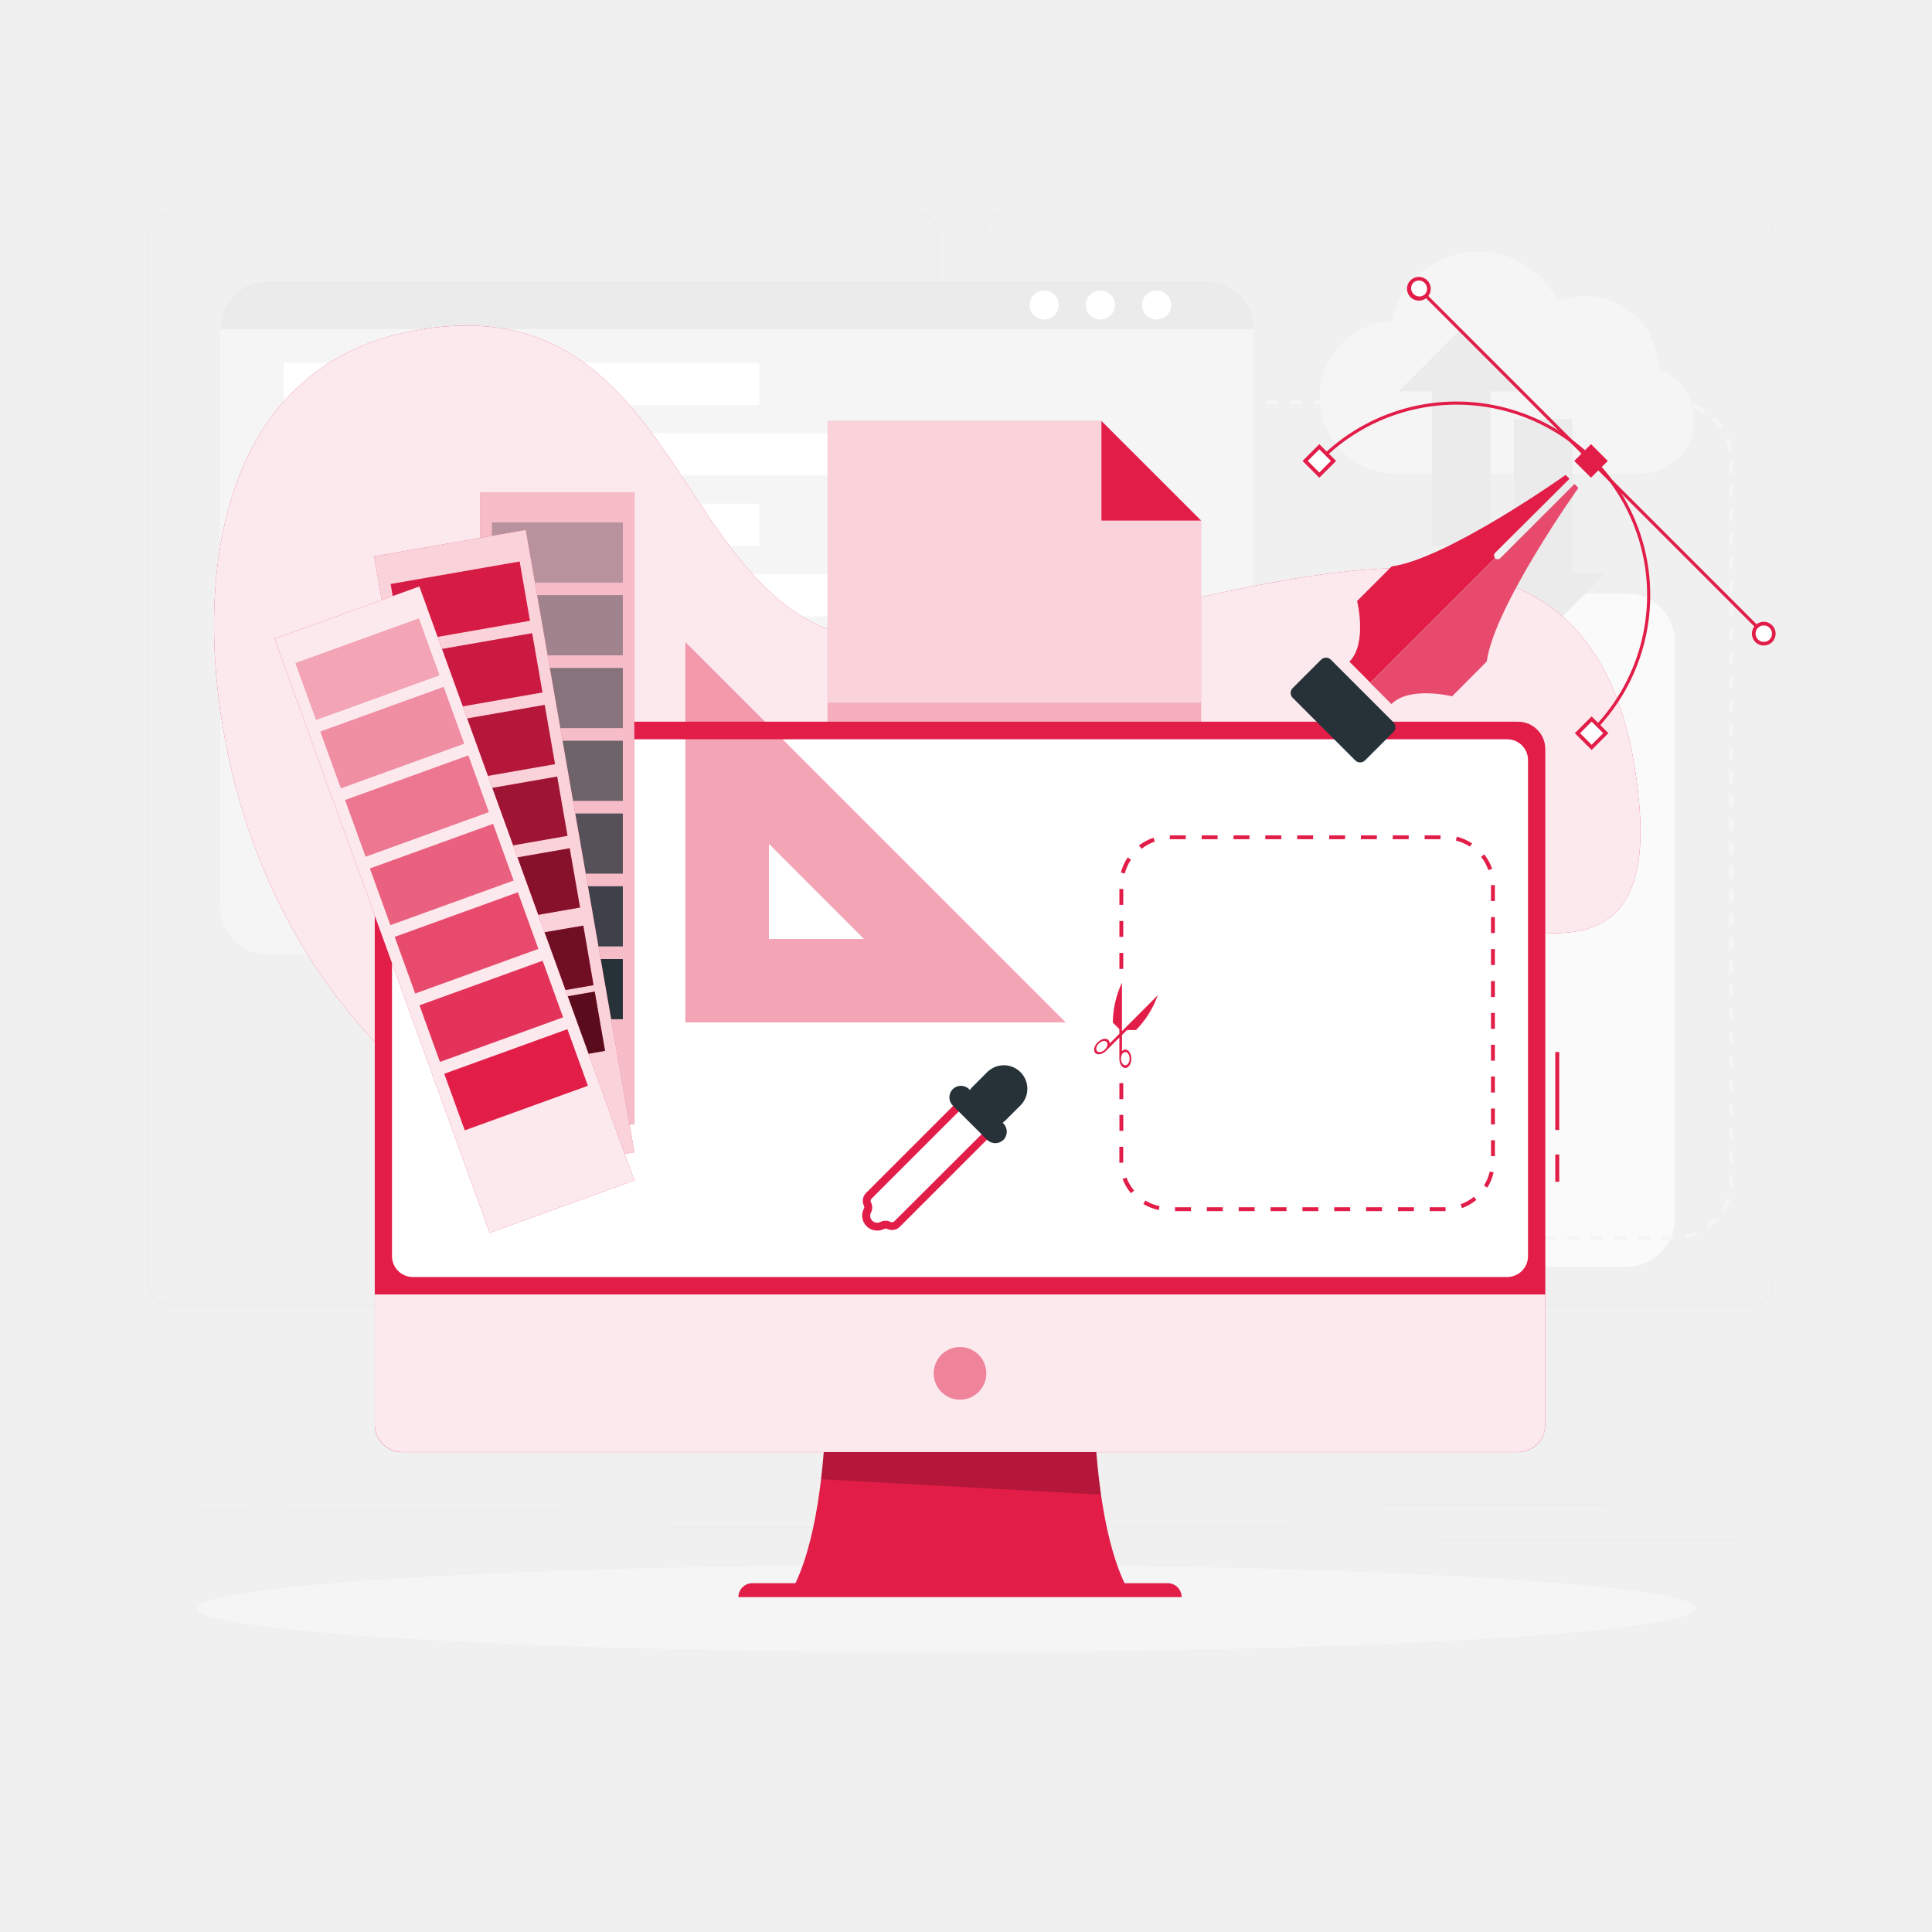
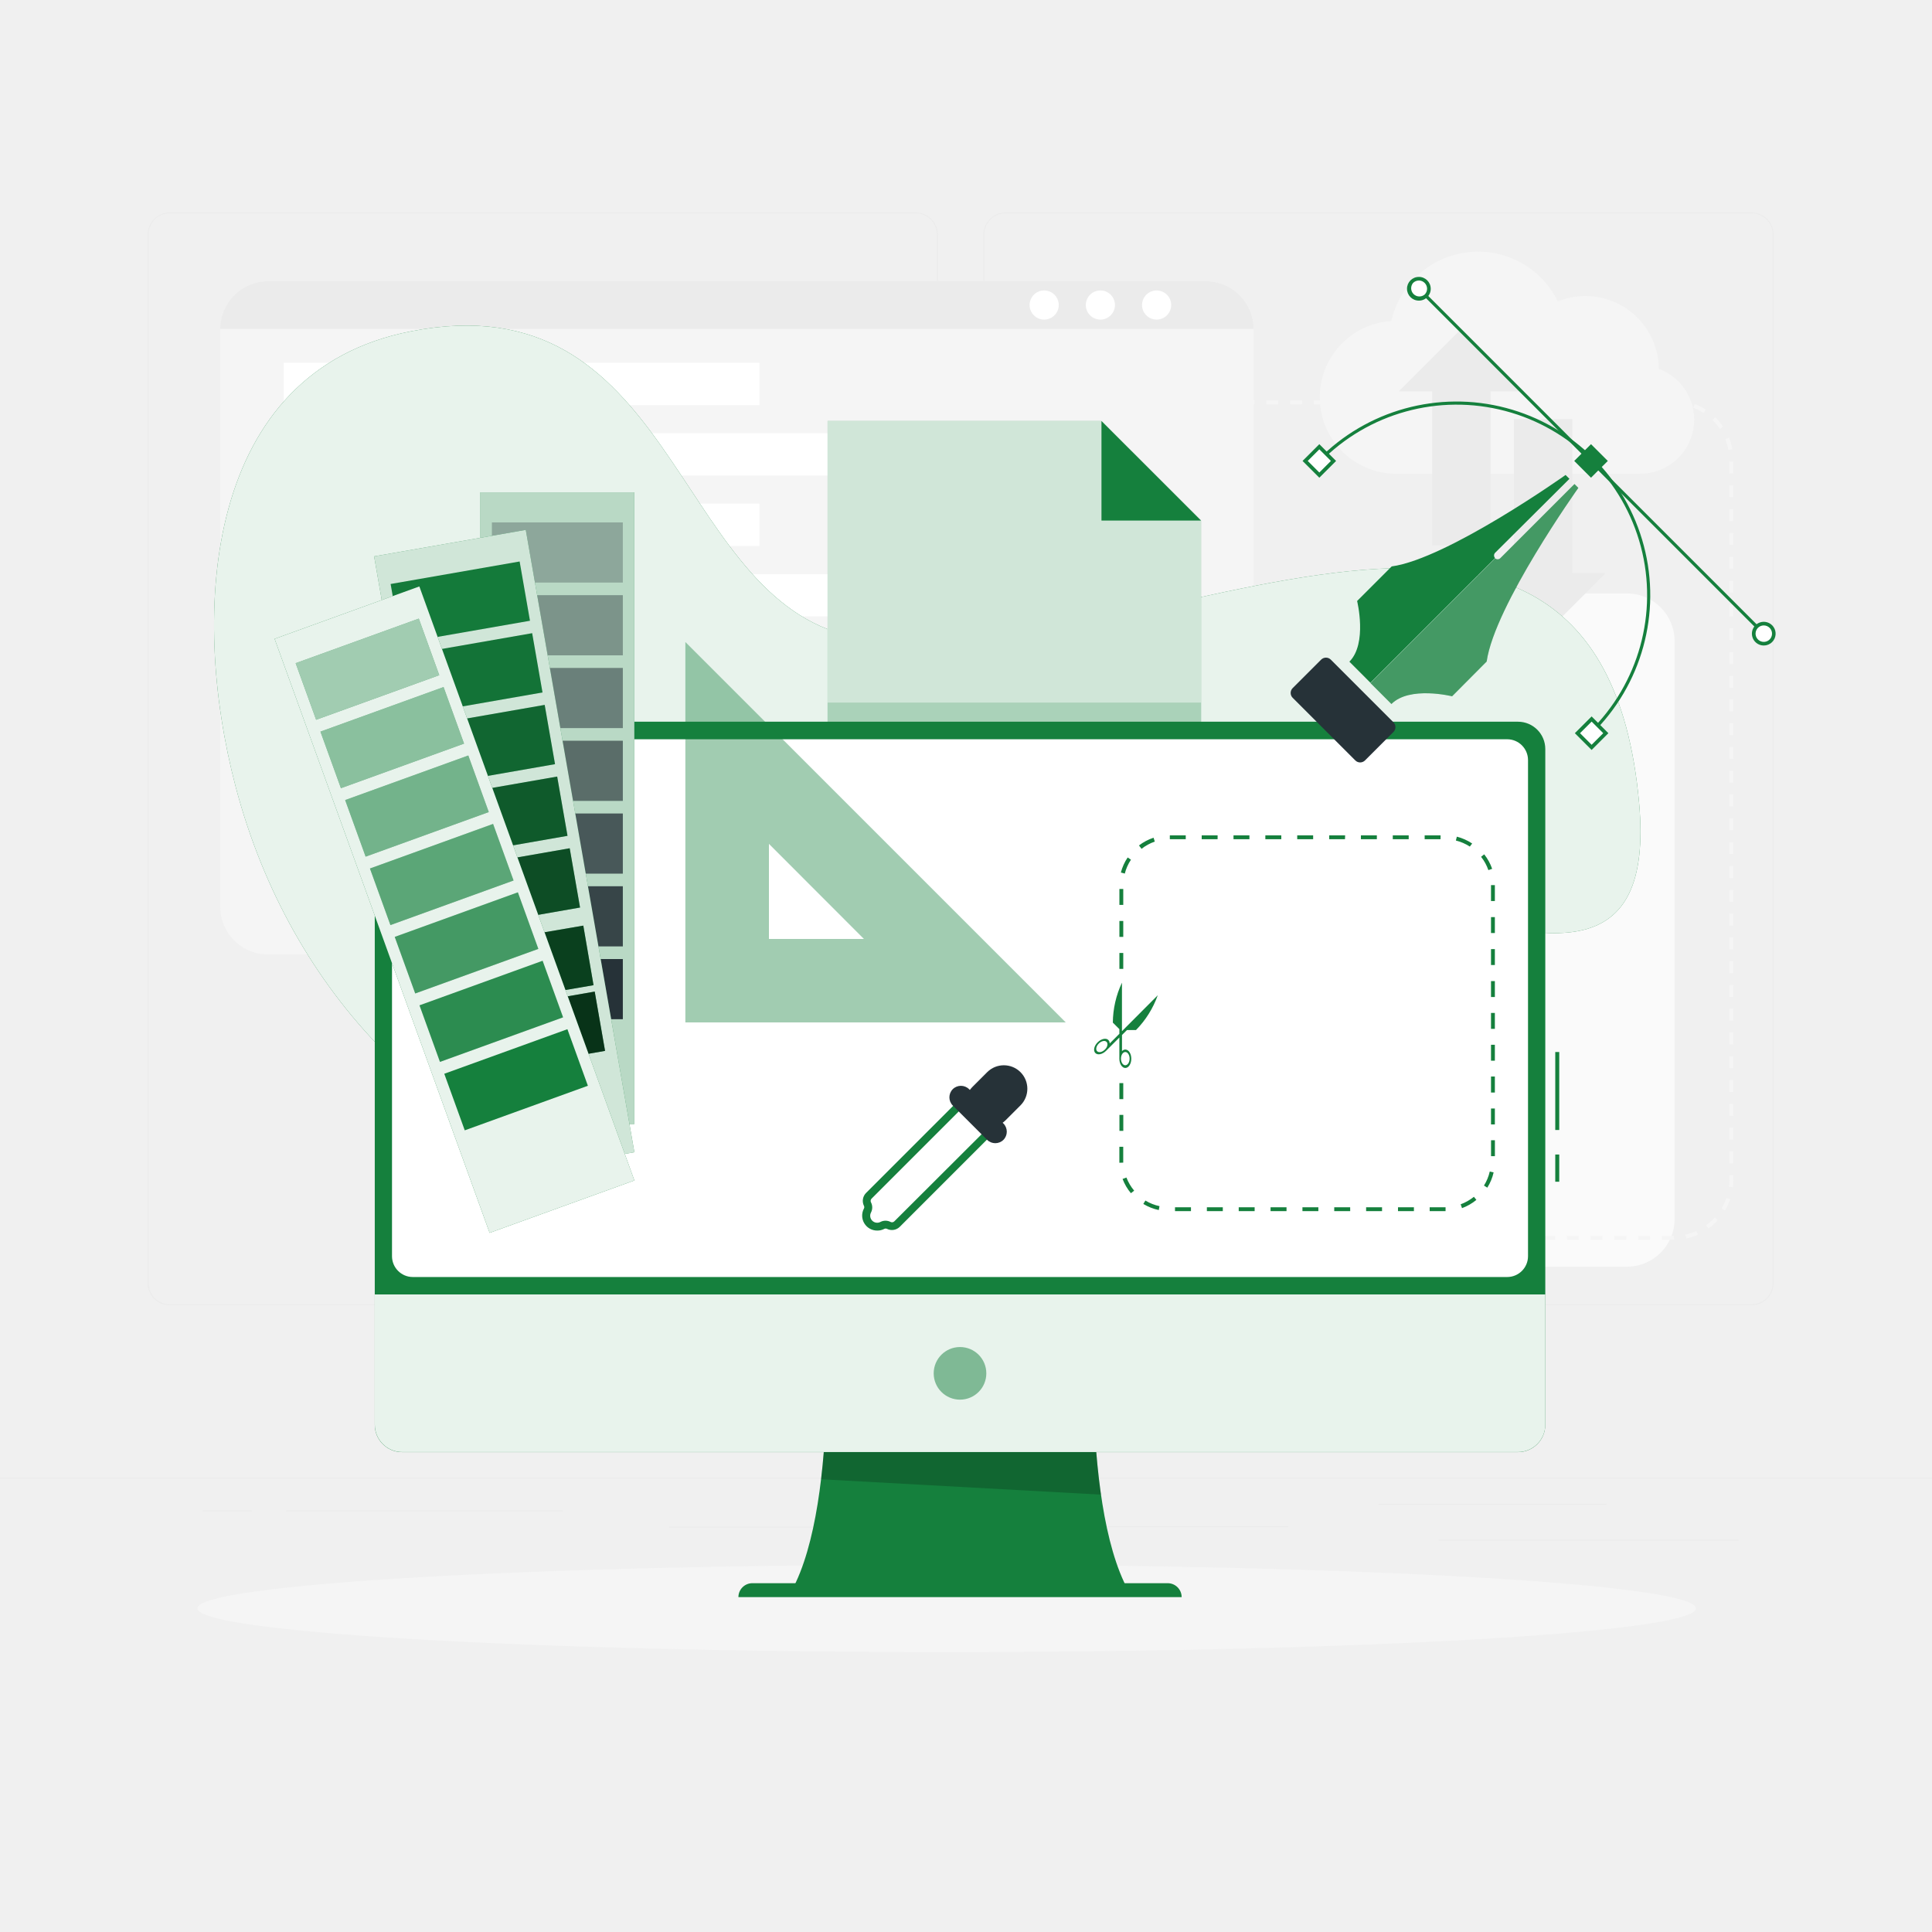
<svg xmlns="http://www.w3.org/2000/svg" viewBox="0 0 500 500">
  <g id="background-complete">
    <rect y="382.4" width="500" height="0.25" style="fill:#ebebeb" />
    <rect x="372.33" y="398.49" width="77.57" height="0.25" style="fill:#ebebeb" />
    <rect x="278" y="394.99" width="55.33" height="0.25" style="fill:#ebebeb" />
    <rect x="356.76" y="389.21" width="59.02" height="0.25" style="fill:#ebebeb" />
    <rect x="52.46" y="390.89" width="12.69" height="0.25" style="fill:#ebebeb" />
    <rect x="74.06" y="390.89" width="71.61" height="0.25" style="fill:#ebebeb" />
    <rect x="173.16" y="395.11" width="46.84" height="0.25" style="fill:#ebebeb" />
    <path d="M237,337.8H43.91a5.71,5.71,0,0,1-5.7-5.71V60.66A5.71,5.71,0,0,1,43.91,55H237a5.71,5.71,0,0,1,5.71,5.71V332.09A5.71,5.71,0,0,1,237,337.8ZM43.91,55.2a5.46,5.46,0,0,0-5.45,5.46V332.09a5.46,5.46,0,0,0,5.45,5.46H237a5.47,5.47,0,0,0,5.46-5.46V60.66A5.47,5.47,0,0,0,237,55.2Z" style="fill:#ebebeb" />
    <path d="M453.31,337.8H260.21a5.72,5.72,0,0,1-5.71-5.71V60.66A5.72,5.72,0,0,1,260.21,55h193.1A5.71,5.71,0,0,1,459,60.66V332.09A5.71,5.71,0,0,1,453.31,337.8ZM260.21,55.2a5.47,5.47,0,0,0-5.46,5.46V332.09a5.47,5.47,0,0,0,5.46,5.46h193.1a5.47,5.47,0,0,0,5.46-5.46V60.66a5.47,5.47,0,0,0-5.46-5.46Z" style="fill:#ebebeb" />
    <rect x="165.95" y="153.59" width="267.43" height="174.22" rx="12.32" style="fill:#fafafa" />
    <path d="M433.25,320.85h-3.14v-1h3.08Zm-6.22,0H424v-1H427Zm-6.15,0H417.8v-1h3.08Zm-6.16,0h-3.08v-1h3.08Zm-6.16,0h-3.07v-1h3.07Zm-6.15,0h-3.08v-1h3.08Zm-6.16,0h-3.07v-1h3.07Zm-6.15,0H387v-1h3.08Zm-6.16,0h-3.07v-1h3.07Zm-6.15,0h-3.08v-1h3.08Zm-6.16,0h-3.07v-1h3.07Zm-6.15,0H362.4v-1h3.08Zm-6.16,0h-3.07v-1h3.07Zm-6.15,0h-3.08v-1h3.08Zm-6.16,0h-3.07v-1H347Zm-6.15,0h-3.08v-1h3.08Zm-6.16,0h-3.07v-1h3.07Zm-6.15,0h-3.08v-1h3.08Zm-6.16,0h-3.07v-1h3.07Zm-6.15,0h-3.08v-1h3.08Zm-6.16,0H307v-1h3.07Zm-6.15,0h-3.08v-1h3.08Zm-6.16,0h-3.08v-1h3.08Zm-6.15,0h-3.08v-1h3.08Zm-6.16,0h-3.08v-1h3.08Zm-6.15,0h-3.08v-1h3.08Zm-6.16,0h-3.08v-1h3.08Zm-6.15,0h-3.08v-1H267Zm-6.16,0h-3.08v-1h3.08Zm-6.15,0h-3.08v-1h3.08Zm-6.16,0h-3.08v-1h3.08Zm-6.15,0H239.3v-1h3.08Zm-6.16,0h-3.08v-1h3.08Zm-6.15,0H227v-1h3.08Zm-6.16,0h-3.08v-1h3.08Zm-6.15,0h-3.08v-1h3.08Zm-6.16,0h-3.08v-1h3.08Zm-6.15,0h-3.08v-1h3.08Zm-6.16,0h-3.08v-1h3.08Zm-6.15,0h-3.08v-1h3.08Zm-6.16,0H183.9v-1H187Zm-6.16,0h-3.07v-1h3.07Zm-6.15,0h-3.08v-1h3.08Zm-6.16,0h-3.07v-1h3.07Zm-6.15,0h-3.08v-1h3.08Zm-6.16,0h-3.07v-1h3.07Zm-6.15,0h-.79a15.63,15.63,0,0,1-2.36-.18l.16-1a14.82,14.82,0,0,0,2.2.17h.79Zm286.36-.34-.22-1a14.76,14.76,0,0,0,2.82-.92l.42.94A16.17,16.17,0,0,1,436.41,320.51Zm-292.58-.66a15.42,15.42,0,0,1-2.84-1.43l.56-.87a14,14,0,0,0,2.65,1.34Zm298.35-1.93-.61-.83a14.42,14.42,0,0,0,2.22-2l.76.7A15.83,15.83,0,0,1,442.18,317.92Zm-303.67-1.48a15.36,15.36,0,0,1-2-2.45l.85-.57a14.28,14.28,0,0,0,1.9,2.28Zm307.93-3.19-.89-.52a14.67,14.67,0,0,0,1.24-2.7l1,.33A15.1,15.1,0,0,1,446.44,313.25ZM135,311.19a15,15,0,0,1-.87-3.06l1-.18a13.46,13.46,0,0,0,.82,2.85Zm313.47-3.93-1-.12a15.43,15.43,0,0,0,.1-1.67v-1.34h1v1.34A15.22,15.22,0,0,1,448.46,307.26ZM134.91,305h-1V301.9h1Zm313.65-3.93h-1V298h1Zm-313.65-2.23h-1v-3.07h1Zm313.65-3.92h-1v-3.08h1Zm-313.65-2.23h-1v-3.08h1Zm313.65-3.93h-1v-3.07h1Zm-313.65-2.23h-1v-3.07h1Zm313.65-3.92h-1v-3.08h1Zm-313.65-2.23h-1v-3.08h1Zm313.65-3.93h-1v-3.08h1ZM134.91,274.2h-1v-3.07h1Zm313.65-3.92h-1V267.2h1Zm-313.65-2.23h-1V265h1Zm313.65-3.93h-1V261h1Zm-313.65-2.23h-1v-3.07h1ZM448.56,258h-1v-3.08h1Zm-313.65-2.23h-1v-3.08h1Zm313.65-3.93h-1v-3.08h1Zm-313.65-2.23h-1v-3.07h1Zm313.65-3.92h-1v-3.08h1Zm-313.65-2.23h-1v-3.08h1Zm313.65-3.93h-1v-3.08h1Zm-313.65-2.23h-1V234.2h1Zm313.65-3.92h-1v-3.08h1Zm-313.65-2.23h-1V228h1Zm313.65-3.93h-1v-3.08h1ZM134.91,225h-1v-3.08h1ZM448.56,221h-1V218h1Zm-313.65-2.23h-1v-3.08h1Zm313.65-3.93h-1V211.8h1Zm-313.65-2.23h-1v-3.08h1Zm313.65-3.92h-1v-3.08h1ZM134.91,206.5h-1v-3.08h1Zm313.65-3.93h-1v-3.08h1Zm-313.65-2.23h-1v-3.08h1Zm313.65-3.93h-1v-3.07h1Zm-313.65-2.22h-1v-3.08h1Zm313.65-3.93h-1v-3.08h1ZM134.91,188h-1V185h1Zm313.65-3.93h-1V181h1Zm-313.65-2.22h-1V178.8h1ZM448.56,178h-1v-3.08h1Zm-313.65-2.23h-1v-3.08h1Zm313.65-3.93h-1v-3.07h1Zm-313.65-2.22h-1v-3.08h1Zm313.65-3.93h-1v-3.08h1Zm-313.65-2.23h-1v-3.08h1Zm313.65-3.93h-1v-3.07h1Zm-313.65-2.22h-1v-3.08h1Zm313.65-3.93h-1v-3.08h1ZM134.91,151.1h-1V148h1Zm313.65-3.93h-1V144.1h1ZM134.91,145h-1v-3.08h1ZM448.56,141h-1v-3.08h1Zm-313.65-2.23h-1v-3.08h1Zm313.65-3.93h-1v-3.07h1Zm-313.65-2.22h-1v-3.08h1Zm313.65-3.93h-1v-3.08h1Zm-313.65-2.23h-1V123.4h1Zm313.65-3.93h-1v-3.07h1Zm-313.65-2.22h-1V119a15.91,15.91,0,0,1,.11-1.83l1,.12a16.34,16.34,0,0,0-.1,1.71Zm312.4-3.83a14,14,0,0,0-.82-2.84l.95-.39a15.45,15.45,0,0,1,.89,3Zm-311.64-2.08-1-.33a15.34,15.34,0,0,1,1.33-2.88l.88.52A14.89,14.89,0,0,0,135.67,114.42ZM445.1,111a14.28,14.28,0,0,0-1.9-2.28l.72-.73a15.29,15.29,0,0,1,2,2.44Zm-306.42-1.69-.76-.69a15.36,15.36,0,0,1,2.37-2.12l.61.84A14.35,14.35,0,0,0,138.68,109.35Zm302.19-2.43a13.15,13.15,0,0,0-2.65-1.33l.37-1a16.07,16.07,0,0,1,2.84,1.43Zm-297.4-1-.42-.94a15.25,15.25,0,0,1,3-1l.21,1A14,14,0,0,0,143.47,105.9Zm291.89-1.07a14.41,14.41,0,0,0-2.17-.16h-.82v-1h.82a15,15,0,0,1,2.32.18Zm-6.07-.16h-3.08v-1h3.08Zm-6.16,0h-3.07v-1h3.07Zm-6.15,0H413.9v-1H417Zm-6.16,0h-3.07v-1h3.07Zm-6.15,0h-3.08v-1h3.08Zm-6.16,0h-3.07v-1h3.07Zm-6.15,0h-3.08v-1h3.08Zm-6.16,0h-3.07v-1h3.07Zm-6.15,0H377v-1h3.08Zm-6.16,0h-3.07v-1h3.07Zm-6.15,0h-3.08v-1h3.08Zm-6.16,0h-3.07v-1h3.07Zm-6.15,0h-3.08v-1h3.08Zm-6.16,0H346.2v-1h3.07Zm-6.15,0H340v-1h3.08Zm-6.16,0h-3.07v-1H337Zm-6.15,0h-3.08v-1h3.08Zm-6.16,0h-3.08v-1h3.08Zm-6.15,0h-3.08v-1h3.08Zm-6.16,0h-3.08v-1h3.08Zm-6.15,0h-3.08v-1h3.08Zm-6.16,0H297v-1H300Zm-6.15,0H290.8v-1h3.08Zm-6.16,0h-3.08v-1h3.08Zm-6.15,0h-3.08v-1h3.08Zm-6.16,0h-3.08v-1h3.08Zm-6.15,0h-3.08v-1h3.08Zm-6.16,0H260v-1h3.08Zm-6.15,0h-3.08v-1H257Zm-6.16,0h-3.08v-1h3.08Zm-6.15,0h-3.08v-1h3.08Zm-6.16,0H235.4v-1h3.08Zm-6.15,0h-3.08v-1h3.08Zm-6.16,0h-3.08v-1h3.08Zm-6.15,0h-3.08v-1H220Zm-6.16,0h-3.08v-1h3.08Zm-6.16,0h-3.07v-1h3.07Zm-6.15,0h-3.08v-1h3.08Zm-6.16,0h-3.07v-1h3.07Zm-6.15,0h-3.08v-1h3.08Zm-6.16,0H180v-1h3.07Zm-6.15,0h-3.08v-1h3.08Zm-6.16,0H167.7v-1h3.07Zm-6.15,0h-3.08v-1h3.08Zm-6.16,0h-3.07v-1h3.07Zm-6.15,0h-3.05l0-1h3.08Z" style="fill:#f5f5f5" />
    <rect x="57" y="72.78" width="267.43" height="174.22" rx="12.32" style="fill:#f5f5f5" />
    <path d="M312.11,72.78H69.32A12.35,12.35,0,0,0,57,85.1H324.43A12.35,12.35,0,0,0,312.11,72.78Z" style="fill:#ebebeb" />
    <rect x="73.43" y="93.89" width="45.87" height="10.95" style="fill:#fff" />
    <rect x="126.57" y="93.89" width="69.96" height="10.95" style="fill:#fff" />
    <rect x="80.71" y="112.11" width="59.18" height="10.95" style="fill:#fff" />
    <rect x="147.16" y="112.11" width="90.27" height="10.95" style="fill:#fff" />
    <rect x="126.57" y="130.34" width="69.96" height="10.95" style="fill:#fff" />
    <rect x="95.26" y="148.57" width="59.18" height="10.95" style="fill:#fff" />
    <rect x="161.72" y="148.57" width="90.27" height="10.95" style="fill:#fff" />
    <rect x="102.54" y="221.49" width="45.87" height="10.95" style="fill:#fff" />
    <rect x="155.68" y="221.49" width="69.96" height="10.95" style="fill:#fff" />
    <rect x="109.81" y="203.26" width="59.18" height="10.95" style="fill:#fff" />
    <rect x="176.27" y="203.26" width="90.27" height="10.95" style="fill:#fff" />
    <rect x="95.26" y="166.8" width="31.31" height="10.95" style="fill:#fff" />
    <rect x="133.85" y="166.8" width="90.27" height="10.95" style="fill:#fff" />
    <path d="M303.1,78.94a3.77,3.77,0,1,1-3.77-3.77A3.76,3.76,0,0,1,303.1,78.94Z" style="fill:#fff" />
    <path d="M288.55,78.94a3.77,3.77,0,1,1-3.77-3.77A3.76,3.76,0,0,1,288.55,78.94Z" style="fill:#fff" />
    <circle cx="270.23" cy="78.94" r="3.77" style="fill:#fff" />
    <path d="M429.3,95.51A19,19,0,0,0,403.17,78a23,23,0,0,0-43.09,5.08,19.78,19.78,0,0,0,1.29,39.52h62.94a14,14,0,0,0,5-27.13Z" style="fill:#f5f5f5" />
    <polygon points="394.38 101.28 378.19 85.1 362.01 101.28 370.64 101.28 370.64 141.16 385.75 141.16 385.75 101.28 394.38 101.28" style="fill:#ebebeb" />
    <polygon points="383.18 148.34 399.36 164.53 415.55 148.34 406.92 148.34 406.92 108.46 391.81 108.46 391.81 148.34 383.18 148.34" style="fill:#ebebeb" />
  </g>
  <g id="background-simple">
    <g id="group">
-       <path id="path" d="M61,203.65c28.8,109.2,158,150.83,221,37.84,32.47-58.25,149.83,51.17,142.2-33.7-10.52-117-141.71-25.82-206-43.63C174,152,174.17,72.6,106.45,85.72,52.91,96.09,49,158.25,61,203.65Z" style="fill:#e11d48" />
+       <path id="path" d="M61,203.65c28.8,109.2,158,150.83,221,37.84,32.47-58.25,149.83,51.17,142.2-33.7-10.52-117-141.71-25.82-206-43.63C174,152,174.17,72.6,106.45,85.72,52.91,96.09,49,158.25,61,203.65Z" style="fill:#15803d" />
      <path id="path" d="M61,203.65c28.8,109.2,158,150.83,221,37.84,32.47-58.25,149.83,51.17,142.2-33.7-10.52-117-141.71-25.82-206-43.63C174,152,174.17,72.6,106.45,85.72,52.91,96.09,49,158.25,61,203.65Z" style="fill:#fff;opacity:0.9" />
    </g>
  </g>
  <g id="Shadow">
    <ellipse id="path" cx="245" cy="416.24" rx="193.89" ry="11.32" style="fill:#f5f5f5" />
  </g>
  <g id="Device">
-     <polygon points="310.82 134.72 310.82 243.81 214.19 243.81 214.19 108.97 285.06 108.97 310.82 134.72" style="fill:#e11d48" />
+     <polygon points="310.82 134.72 310.82 243.81 214.19 243.81 214.19 108.97 285.06 108.97 310.82 134.72" style="fill:#15803d" />
    <polygon points="310.82 134.72 310.82 243.81 214.19 243.81 214.19 108.97 285.06 108.97 310.82 134.72" style="fill:#fff;opacity:0.8" />
-     <rect x="214.19" y="181.83" width="96.63" height="6.59" style="fill:#e11d48;opacity:0.2" />
-     <polygon points="310.82 134.72 285.06 134.72 285.06 108.97 310.82 134.72" style="fill:#e11d48" />
-     <path d="M283.57,330.49H213.34s4.41,57.83-8.51,81.27h87.24C279.16,388.32,283.57,330.49,283.57,330.49Z" style="fill:#e11d48" />
+     <rect x="214.19" y="181.83" width="96.63" height="6.59" style="fill:#15803d;opacity:0.2" />
+     <polygon points="310.82 134.72 285.06 134.72 285.06 108.97 310.82 134.72" style="fill:#15803d" />
+     <path d="M283.57,330.49H213.34s4.41,57.83-8.51,81.27h87.24C279.16,388.32,283.57,330.49,283.57,330.49Z" style="fill:#15803d" />
    <path d="M284.94,386.81c-3.71-25.71-1.37-56.32-1.37-56.32H213.34s2.1,27.56-.85,52.34Z" style="opacity:0.2" />
-     <path d="M302.21,409.73H194.7a3.61,3.61,0,0,0-3.6,3.6H305.81A3.61,3.61,0,0,0,302.21,409.73Z" style="fill:#e11d48" />
-     <rect x="402.5" y="298.79" width="1.03" height="7.04" style="fill:#e11d48" />
-     <rect x="402.5" y="272.26" width="1.03" height="20.18" style="fill:#e11d48" />
-     <rect x="96.99" y="186.78" width="302.93" height="189.03" rx="7.07" style="fill:#e11d48" />
+     <path d="M302.21,409.73H194.7a3.61,3.61,0,0,0-3.6,3.6H305.81A3.61,3.61,0,0,0,302.21,409.73Z" style="fill:#15803d" />
+     <rect x="402.5" y="298.79" width="1.03" height="7.04" style="fill:#15803d" />
+     <rect x="402.5" y="272.26" width="1.03" height="20.18" style="fill:#15803d" />
+     <rect x="96.99" y="186.78" width="302.93" height="189.03" rx="7.07" style="fill:#15803d" />
    <rect x="101.45" y="191.32" width="294" height="139.17" rx="5.39" style="fill:#fff" />
    <path d="M97,335v33.72a7.09,7.09,0,0,0,7.07,7.07H392.85a7.09,7.09,0,0,0,7.07-7.07V335Z" style="fill:#fff;opacity:0.9" />
-     <circle cx="248.45" cy="355.42" r="6.81" style="fill:#e11d48;opacity:0.5" />
-     <path d="M177.37,166.15V264.6h98.45ZM199,218.39,223.58,243H199Z" style="fill:#e11d48;opacity:0.4" />
+     <circle cx="248.45" cy="355.42" r="6.81" style="fill:#15803d;opacity:0.5" />
+     <path d="M177.37,166.15V264.6h98.45ZM199,218.39,223.58,243H199Z" style="fill:#15803d;opacity:0.4" />
    <path d="M290.19,280.3v20.26a12.4,12.4,0,0,0,12.36,12.37H374a12.41,12.41,0,0,0,12.37-12.37V229.12A12.4,12.4,0,0,0,374,216.76H302.55a12.39,12.39,0,0,0-12.36,12.36v22.21" style="fill:#fff" />
-     <path d="M374,313.44h-4v-1h4.11l0,1Zm-8.08,0h-4.12v-1h4.12Zm-8.25,0h-4.12v-1h4.12Zm-8.24,0H345.3v-1h4.12Zm-8.24,0h-4.12v-1h4.12Zm-8.24,0h-4.13v-1h4.13Zm-8.25,0h-4.12v-1h4.12Zm-8.24,0h-4.12v-1h4.12Zm-8.24,0h-4.13v-1h4.13Zm-8.33-.28a12.8,12.8,0,0,1-4-1.58l.54-.88a11.53,11.53,0,0,0,3.65,1.45Zm78.48-.49-.35-1a12,12,0,0,0,3.42-1.94l.65.8A12.79,12.79,0,0,1,378.36,312.67Zm-85.69-3.87a12.82,12.82,0,0,1-2.16-3.69l1-.36a12,12,0,0,0,2,3.39Zm92.24-1.43-.87-.55a11.67,11.67,0,0,0,1.5-3.63l1,.23A12.67,12.67,0,0,1,384.91,307.37Zm-95.23-6.45c0-.12,0-.24,0-.36v-3.77h1v4.1Zm97.19-1.71h-1v-4.12h1Zm-96.17-6.55h-1v-4.12h1ZM386.87,291h-1v-4.12h1Zm-96.17-6.55h-1V280.3h1Zm96.17-1.7h-1V278.6h1Zm0-8.24h-1v-4.12h1Zm0-8.24h-1v-4.12h1Zm0-8.24h-1v-4.13h1Zm-96.17-7.28h-1v-4.13h1Zm96.17-1h-1v-4.12h1Zm-96.17-7.28h-1v-4.12h1Zm96.17-1h-1v-4.12h1Zm-96.17-7.28h-1v-4.12h1Zm96.17-1h-1v-4.13h1Zm-95.79-7.12-1-.26a12.59,12.59,0,0,1,1.76-3.9l.85.58A11.66,11.66,0,0,0,291.08,226.15Zm94.11-.88a11.5,11.5,0,0,0-1.89-3.45l.81-.64a12.86,12.86,0,0,1,2.06,3.75Zm-89.8-5.57-.63-.82a13,13,0,0,1,3.78-2l.32,1A12.06,12.06,0,0,0,295.39,219.7Zm85-.53a11.7,11.7,0,0,0-3.61-1.56l.25-1A12.87,12.87,0,0,1,381,218.3Zm-7.58-1.9H368.7v-1h4.12Zm-8.24,0h-4.12v-1h4.12Zm-8.24,0h-4.13v-1h4.13Zm-8.25,0H344v-1h4.12Zm-8.24,0h-4.12v-1h4.12Zm-8.24,0h-4.13v-1h4.13Zm-8.25,0h-4.12v-1h4.12Zm-8.24,0H311v-1h4.12Zm-8.24,0h-4.12v-1h4.12Z" style="fill:#e11d48" />
-     <path d="M290.36,266.87V254.31A24.85,24.85,0,0,0,288,264.65l1.69,1.69v1.21l-2.51,2.51a1.22,1.22,0,0,0-.33-.9c-.6-.61-1.85-.34-2.78.59s-1.2,2.17-.59,2.78,1.85.34,2.78-.59h0l3.43-3.43V274h0c0,1.32.69,2.39,1.54,2.39s1.55-1.07,1.55-2.39-.69-2.38-1.55-2.38a1.19,1.19,0,0,0-.86.41v-4.17l1.29-1.29H294a24.77,24.77,0,0,0,5.63-9Zm-4.42,4.76c-.66.67-1.56.86-2,.43s-.24-1.33.43-2,1.56-.86,2-.43S286.62,271,285.94,271.63Zm5.28.63c.62,0,1.12.76,1.12,1.71s-.5,1.72-1.12,1.72-1.11-.77-1.11-1.72S290.61,272.26,291.22,272.26Z" style="fill:#e11d48" />
+     <path d="M374,313.44h-4v-1h4.11l0,1Zm-8.08,0h-4.12v-1h4.12Zm-8.25,0h-4.12v-1h4.12Zm-8.24,0H345.3v-1h4.12Zm-8.24,0h-4.12v-1h4.12Zm-8.24,0h-4.13v-1h4.13Zm-8.25,0h-4.12v-1h4.12Zm-8.24,0h-4.12v-1h4.12Zm-8.24,0h-4.13v-1h4.13Zm-8.33-.28a12.8,12.8,0,0,1-4-1.58l.54-.88a11.53,11.53,0,0,0,3.65,1.45Zm78.48-.49-.35-1a12,12,0,0,0,3.42-1.94l.65.8A12.79,12.79,0,0,1,378.36,312.67Zm-85.69-3.87a12.82,12.82,0,0,1-2.16-3.69l1-.36a12,12,0,0,0,2,3.39Zm92.24-1.43-.87-.55a11.67,11.67,0,0,0,1.5-3.63l1,.23A12.67,12.67,0,0,1,384.91,307.37Zm-95.23-6.45c0-.12,0-.24,0-.36v-3.77h1v4.1Zm97.19-1.71h-1v-4.12h1Zm-96.17-6.55h-1v-4.12h1ZM386.87,291h-1v-4.12h1Zm-96.17-6.55h-1V280.3h1Zm96.17-1.7h-1V278.6h1Zm0-8.24h-1v-4.12h1Zm0-8.24h-1v-4.12h1Zm0-8.24h-1v-4.13h1Zm-96.17-7.28h-1v-4.13h1Zm96.17-1h-1v-4.12h1Zm-96.17-7.28h-1v-4.12h1Zm96.17-1h-1v-4.12h1Zm-96.17-7.28h-1v-4.12h1Zm96.17-1h-1v-4.13h1Zm-95.79-7.12-1-.26a12.59,12.59,0,0,1,1.76-3.9l.85.58A11.66,11.66,0,0,0,291.08,226.15Zm94.11-.88a11.5,11.5,0,0,0-1.89-3.45l.81-.64a12.86,12.86,0,0,1,2.06,3.75Zm-89.8-5.57-.63-.82a13,13,0,0,1,3.78-2l.32,1A12.06,12.06,0,0,0,295.39,219.7Zm85-.53a11.7,11.7,0,0,0-3.61-1.56l.25-1A12.87,12.87,0,0,1,381,218.3Zm-7.58-1.9H368.7v-1h4.12Zm-8.24,0h-4.12v-1h4.12Zm-8.24,0h-4.13v-1h4.13Zm-8.25,0H344v-1h4.12Zm-8.24,0h-4.12v-1h4.12Zm-8.24,0h-4.13v-1h4.13Zm-8.25,0h-4.12v-1h4.12Zm-8.24,0H311v-1h4.12Zm-8.24,0h-4.12v-1h4.12Z" style="fill:#15803d" />
+     <path d="M290.36,266.87V254.31A24.85,24.85,0,0,0,288,264.65l1.69,1.69v1.21l-2.51,2.51a1.22,1.22,0,0,0-.33-.9c-.6-.61-1.85-.34-2.78.59s-1.2,2.17-.59,2.78,1.85.34,2.78-.59h0l3.43-3.43V274h0c0,1.32.69,2.39,1.54,2.39s1.55-1.07,1.55-2.39-.69-2.38-1.55-2.38a1.19,1.19,0,0,0-.86.41v-4.17l1.29-1.29H294a24.77,24.77,0,0,0,5.63-9Zm-4.42,4.76c-.66.67-1.56.86-2,.43s-.24-1.33.43-2,1.56-.86,2-.43S286.62,271,285.94,271.63Zm5.28.63c.62,0,1.12.76,1.12,1.71s-.5,1.72-1.12,1.72-1.11-.77-1.11-1.72S290.61,272.26,291.22,272.26Z" style="fill:#15803d" />
    <path d="M251.63,289.93h0a6.11,6.11,0,0,1,0-8.6l3.86-3.86a6.1,6.1,0,0,1,8.61,0h0a6.09,6.09,0,0,1,0,8.6l-3.86,3.86A6.1,6.1,0,0,1,251.63,289.93Z" style="fill:#263238" />
    <path d="M232.11,316.75l23.68-23.68-7.29-7.29-23.68,23.68a1.87,1.87,0,0,0-.36,2.15h0a1.79,1.79,0,0,1,0,1.64,2.83,2.83,0,0,0,.48,3.36,2.86,2.86,0,0,0,3.37.49,1.79,1.79,0,0,1,1.64,0h0A1.86,1.86,0,0,0,232.11,316.75Z" style="fill:#fff" />
-     <path d="M227,318.47a3.87,3.87,0,0,1-3.41-5.71.74.74,0,0,0,0-.69,2.91,2.91,0,0,1,.55-3.34l23.68-23.68a1,1,0,0,1,1.46,0l7.28,7.29a1,1,0,0,1,0,1.46l-23.68,23.68h0a2.89,2.89,0,0,1-3.33.55.77.77,0,0,0-.69,0A3.79,3.79,0,0,1,227,318.47Zm21.53-31.23-22.95,22.95a.82.82,0,0,0-.16,1,2.82,2.82,0,0,1,0,2.59,1.81,1.81,0,0,0,2.45,2.45,2.82,2.82,0,0,1,2.59,0,.84.84,0,0,0,1-.16h0l23-22.95Z" style="fill:#e11d48" />
+     <path d="M227,318.47a3.87,3.87,0,0,1-3.41-5.71.74.74,0,0,0,0-.69,2.91,2.91,0,0,1,.55-3.34l23.68-23.68a1,1,0,0,1,1.46,0l7.28,7.29a1,1,0,0,1,0,1.46l-23.68,23.68h0a2.89,2.89,0,0,1-3.33.55.77.77,0,0,0-.69,0A3.79,3.79,0,0,1,227,318.47Zm21.53-31.23-22.95,22.95a.82.82,0,0,0-.16,1,2.82,2.82,0,0,1,0,2.59,1.81,1.81,0,0,0,2.45,2.45,2.82,2.82,0,0,1,2.59,0,.84.84,0,0,0,1-.16h0l23-22.95Z" style="fill:#15803d" />
    <path d="M246.57,281.88h0a3,3,0,0,1,4.23,0l8.89,8.89a3,3,0,0,1,0,4.22h0a3,3,0,0,1-4.22,0l-8.9-8.89A3,3,0,0,1,246.57,281.88Z" style="fill:#263238" />
  </g>
  <g id="pen-tool">
    <rect x="334.35" y="176.78" width="26.47" height="13.96" rx="1.77" transform="translate(231.74 -191.96) rotate(45)" style="fill:#263238" />
-     <path d="M386.92,144.43l-32.26,32.26-5.44-5.45c4.71-4.71,2-15.7,2-15.7l8.95-8.95c14.48-2,45-23.67,45-23.67l1,1L387,143A1,1,0,0,0,386.92,144.43Z" style="fill:#e11d48" />
-     <path d="M384.75,171.2l-8.95,9s-11-2.74-15.7,2l-5.44-5.44,32.26-32.26a1,1,0,0,0,1.43-.11l19.12-19.12,1,1S386.78,156.73,384.75,171.2Z" style="fill:#e11d48" />
+     <path d="M386.92,144.43l-32.26,32.26-5.44-5.45c4.71-4.71,2-15.7,2-15.7l8.95-8.95c14.48-2,45-23.67,45-23.67l1,1L387,143A1,1,0,0,0,386.92,144.43Z" style="fill:#15803d" />
+     <path d="M384.75,171.2l-8.95,9s-11-2.74-15.7,2l-5.44-5.44,32.26-32.26a1,1,0,0,0,1.43-.11l19.12-19.12,1,1S386.78,156.73,384.75,171.2Z" style="fill:#15803d" />
    <path d="M384.75,171.2l-8.95,9s-11-2.74-15.7,2l-5.44-5.44,32.26-32.26a1,1,0,0,0,1.43-.11l19.12-19.12,1,1S386.78,156.73,384.75,171.2Z" style="fill:#fff;opacity:0.2" />
-     <path d="M412,189.89l-.58-.58a49.31,49.31,0,1,0-69.73-69.73l-.58-.58A50.13,50.13,0,1,1,412,189.89Z" style="fill:#e11d48" />
-     <rect x="411.34" y="56.28" width="0.82" height="126.01" transform="translate(36.25 326.09) rotate(-45)" style="fill:#e11d48" />
-     <rect x="409.15" y="116.69" width="5.2" height="5.2" transform="translate(204.95 -256.22) rotate(45)" style="fill:#e11d48" />
-     <path d="M411.75,123.63l-4.34-4.34,4.34-4.34,4.35,4.34Zm-3-4.34,3,3,3-3-3-3Z" style="fill:#e11d48" />
+     <path d="M412,189.89l-.58-.58a49.31,49.31,0,1,0-69.73-69.73l-.58-.58A50.13,50.13,0,1,1,412,189.89Z" style="fill:#15803d" />
+     <rect x="411.34" y="56.28" width="0.82" height="126.01" transform="translate(36.25 326.09) rotate(-45)" style="fill:#15803d" />
+     <rect x="409.15" y="116.69" width="5.2" height="5.2" transform="translate(204.95 -256.22) rotate(45)" style="fill:#15803d" />
+     <path d="M411.75,123.63l-4.34-4.34,4.34-4.34,4.35,4.34Zm-3-4.34,3,3,3-3-3-3Z" style="fill:#15803d" />
    <rect x="338.84" y="116.69" width="5.2" height="5.2" transform="translate(184.35 -206.5) rotate(45)" style="fill:#fff" />
-     <path d="M341.44,123.63l-4.34-4.34,4.34-4.34,4.34,4.34Zm-3-4.34,3,3,3-3-3-3Z" style="fill:#e11d48" />
+     <path d="M341.44,123.63l-4.34-4.34,4.34-4.34,4.34,4.34Zm-3-4.34,3,3,3-3-3-3Z" style="fill:#15803d" />
    <rect x="409.31" y="187.15" width="5.2" height="5.2" transform="translate(254.82 -235.69) rotate(45)" style="fill:#fff" />
-     <path d="M411.91,194.09l-4.34-4.34,4.34-4.34,4.34,4.34Zm-3-4.34,3,3,3-3-3-3Z" style="fill:#e11d48" />
+     <path d="M411.91,194.09l-4.34-4.34,4.34-4.34,4.34,4.34Zm-3-4.34,3,3,3-3-3-3Z" style="fill:#15803d" />
    <path d="M458.3,165.83a2.6,2.6,0,1,1,0-3.68A2.61,2.61,0,0,1,458.3,165.83Z" style="fill:#fff" />
-     <path d="M456.46,167.06a3.07,3.07,0,1,1,2.17-.9A3.05,3.05,0,0,1,456.46,167.06Zm0-5.2a2.13,2.13,0,1,0,1.51.62A2.15,2.15,0,0,0,456.46,161.86Z" style="fill:#e11d48" />
+     <path d="M456.46,167.06a3.07,3.07,0,1,1,2.17-.9A3.05,3.05,0,0,1,456.46,167.06Zm0-5.2a2.13,2.13,0,1,0,1.51.62A2.15,2.15,0,0,0,456.46,161.86Z" style="fill:#15803d" />
    <path d="M369,76.57a2.6,2.6,0,1,1,0-3.67A2.6,2.6,0,0,1,369,76.57Z" style="fill:#fff" />
-     <path d="M367.2,77.8a3.07,3.07,0,1,1,3.07-3.07,3,3,0,0,1-.9,2.17h0A3,3,0,0,1,367.2,77.8Zm0-5.2a2.1,2.1,0,0,0-1.5.63,2.13,2.13,0,0,0,3,3h0a2.13,2.13,0,0,0,.63-1.51,2.15,2.15,0,0,0-2.14-2.13Z" style="fill:#e11d48" />
+     <path d="M367.2,77.8a3.07,3.07,0,1,1,3.07-3.07,3,3,0,0,1-.9,2.17h0A3,3,0,0,1,367.2,77.8Zm0-5.2a2.1,2.1,0,0,0-1.5.63,2.13,2.13,0,0,0,3,3h0a2.13,2.13,0,0,0,.63-1.51,2.15,2.15,0,0,0-2.14-2.13Z" style="fill:#15803d" />
  </g>
  <g id="color-palette">
-     <rect x="124.32" y="127.41" width="39.84" height="163.49" style="fill:#e11d48" />
+     <rect x="124.32" y="127.41" width="39.84" height="163.49" style="fill:#15803d" />
    <rect x="124.32" y="127.41" width="39.84" height="163.49" style="fill:#fff;opacity:0.7" />
    <rect x="127.3" y="135.2" width="33.89" height="15.57" style="fill:#263238;opacity:0.3" />
    <rect x="127.3" y="154.03" width="33.89" height="15.57" style="fill:#263238;opacity:0.417" />
    <rect x="127.3" y="172.86" width="33.89" height="15.57" style="fill:#263238;opacity:0.533" />
    <rect x="127.3" y="191.7" width="33.89" height="15.57" style="fill:#263238;opacity:0.65" />
    <rect x="127.3" y="210.53" width="33.89" height="15.57" style="fill:#263238;opacity:0.767" />
    <rect x="127.3" y="229.36" width="33.89" height="15.57" style="fill:#263238;opacity:0.883" />
    <rect x="127.3" y="248.2" width="33.89" height="15.57" style="fill:#263238" />
-     <rect x="110.57" y="139.35" width="39.84" height="163.49" transform="translate(-36.06 25.72) rotate(-9.9)" style="fill:#e11d48" />
+     <rect x="110.57" y="139.35" width="39.84" height="163.49" transform="translate(-36.06 25.72) rotate(-9.9)" style="fill:#15803d" />
    <rect x="110.57" y="139.35" width="39.84" height="163.49" transform="translate(-36.06 25.72) rotate(-9.9)" style="fill:#fff;opacity:0.8" />
-     <rect x="102.17" y="148.12" width="33.89" height="15.57" transform="translate(-25.02 22.79) rotate(-9.9)" style="fill:#e11d48" />
-     <rect x="105.41" y="166.68" width="33.89" height="15.57" transform="translate(-28.16 23.62) rotate(-9.9)" style="fill:#e11d48" />
-     <rect x="108.65" y="185.23" width="33.89" height="15.57" transform="translate(-31.3 24.46) rotate(-9.9)" style="fill:#e11d48" />
-     <rect x="111.88" y="203.78" width="33.89" height="15.57" transform="translate(-34.44 25.29) rotate(-9.9)" style="fill:#e11d48" />
-     <rect x="115.12" y="222.34" width="33.89" height="15.57" transform="translate(-37.58 26.12) rotate(-9.9)" style="fill:#e11d48" />
-     <rect x="118.36" y="240.89" width="33.89" height="15.57" transform="matrix(0.99, -0.17, 0.17, 0.99, -40.72, 26.95)" style="fill:#e11d48" />
-     <rect x="121.59" y="259.44" width="33.89" height="15.57" transform="translate(-43.86 27.78) rotate(-9.9)" style="fill:#e11d48" />
+     <rect x="102.17" y="148.12" width="33.89" height="15.57" transform="translate(-25.02 22.79) rotate(-9.9)" style="fill:#15803d" />
+     <rect x="105.41" y="166.68" width="33.89" height="15.57" transform="translate(-28.16 23.62) rotate(-9.9)" style="fill:#15803d" />
+     <rect x="108.65" y="185.23" width="33.89" height="15.57" transform="translate(-31.3 24.46) rotate(-9.9)" style="fill:#15803d" />
+     <rect x="111.88" y="203.78" width="33.89" height="15.57" transform="translate(-34.44 25.29) rotate(-9.9)" style="fill:#15803d" />
+     <rect x="115.12" y="222.34" width="33.89" height="15.57" transform="translate(-37.58 26.12) rotate(-9.9)" style="fill:#15803d" />
+     <rect x="118.36" y="240.89" width="33.89" height="15.57" transform="matrix(0.99, -0.17, 0.17, 0.99, -40.72, 26.95)" style="fill:#15803d" />
+     <rect x="121.59" y="259.44" width="33.89" height="15.57" transform="translate(-43.86 27.78) rotate(-9.9)" style="fill:#15803d" />
    <rect x="102.17" y="148.12" width="33.89" height="15.57" transform="translate(-25.02 22.79) rotate(-9.9)" style="opacity:0.05" />
    <rect x="105.41" y="166.68" width="33.89" height="15.57" transform="translate(-28.16 23.62) rotate(-9.9)" style="opacity:0.1" />
    <rect x="108.65" y="185.23" width="33.89" height="15.57" transform="translate(-31.3 24.46) rotate(-9.9)" style="opacity:0.2" />
    <rect x="111.88" y="203.78" width="33.89" height="15.57" transform="translate(-34.44 25.29) rotate(-9.9)" style="opacity:0.3" />
    <rect x="115.12" y="222.34" width="33.89" height="15.57" transform="translate(-37.58 26.12) rotate(-9.9)" style="opacity:0.4" />
    <rect x="118.36" y="240.89" width="33.89" height="15.57" transform="matrix(0.99, -0.17, 0.17, 0.99, -40.72, 26.95)" style="opacity:0.5" />
    <rect x="121.59" y="259.44" width="33.89" height="15.57" transform="translate(-43.86 27.78) rotate(-9.9)" style="opacity:0.6" />
-     <rect x="97.69" y="153.68" width="39.84" height="163.49" transform="translate(-73.1 54.08) rotate(-19.9)" style="fill:#e11d48" />
+     <rect x="97.69" y="153.68" width="39.84" height="163.49" transform="translate(-73.1 54.08) rotate(-19.9)" style="fill:#15803d" />
    <rect x="97.69" y="153.68" width="39.84" height="163.49" transform="translate(-73.1 54.08) rotate(-19.9)" style="fill:#fff;opacity:0.9" />
-     <rect x="78.15" y="165.41" width="33.89" height="15.57" transform="translate(-53.27 42.7) rotate(-19.9)" style="fill:#e11d48" />
-     <rect x="84.56" y="183.12" width="33.89" height="15.57" transform="translate(-58.91 45.94) rotate(-19.9)" style="fill:#e11d48" />
-     <rect x="90.96" y="200.83" width="33.89" height="15.57" transform="translate(-64.56 49.18) rotate(-19.9)" style="fill:#e11d48" />
-     <rect x="97.37" y="218.54" width="33.89" height="15.57" transform="translate(-70.2 52.42) rotate(-19.9)" style="fill:#e11d48" />
-     <rect x="103.78" y="236.25" width="33.89" height="15.57" transform="translate(-75.84 55.65) rotate(-19.9)" style="fill:#e11d48" />
-     <rect x="110.19" y="253.96" width="33.89" height="15.57" transform="translate(-81.49 58.89) rotate(-19.9)" style="fill:#e11d48" />
-     <rect x="116.6" y="271.67" width="33.89" height="15.57" transform="translate(-87.13 62.13) rotate(-19.9)" style="fill:#e11d48" />
+     <rect x="78.15" y="165.41" width="33.89" height="15.57" transform="translate(-53.27 42.7) rotate(-19.9)" style="fill:#15803d" />
+     <rect x="84.56" y="183.12" width="33.89" height="15.57" transform="translate(-58.91 45.94) rotate(-19.9)" style="fill:#15803d" />
+     <rect x="90.96" y="200.83" width="33.89" height="15.57" transform="translate(-64.56 49.18) rotate(-19.9)" style="fill:#15803d" />
+     <rect x="97.37" y="218.54" width="33.89" height="15.57" transform="translate(-70.2 52.42) rotate(-19.9)" style="fill:#15803d" />
+     <rect x="103.78" y="236.25" width="33.89" height="15.57" transform="translate(-75.84 55.65) rotate(-19.9)" style="fill:#15803d" />
+     <rect x="110.19" y="253.96" width="33.89" height="15.57" transform="translate(-81.49 58.89) rotate(-19.9)" style="fill:#15803d" />
+     <rect x="116.6" y="271.67" width="33.89" height="15.57" transform="translate(-87.13 62.13) rotate(-19.9)" style="fill:#15803d" />
    <rect x="78.15" y="165.41" width="33.89" height="15.57" transform="translate(-53.27 42.7) rotate(-19.9)" style="fill:#fff;opacity:0.6" />
    <rect x="84.56" y="183.12" width="33.89" height="15.57" transform="translate(-58.91 45.94) rotate(-19.9)" style="fill:#fff;opacity:0.5" />
    <rect x="90.96" y="200.83" width="33.89" height="15.57" transform="translate(-64.56 49.18) rotate(-19.9)" style="fill:#fff;opacity:0.4" />
    <rect x="97.37" y="218.54" width="33.89" height="15.57" transform="translate(-70.2 52.42) rotate(-19.9)" style="fill:#fff;opacity:0.3" />
    <rect x="103.78" y="236.25" width="33.89" height="15.57" transform="translate(-75.84 55.65) rotate(-19.9)" style="fill:#fff;opacity:0.2" />
    <rect x="110.19" y="253.96" width="33.89" height="15.57" transform="translate(-81.49 58.89) rotate(-19.9)" style="fill:#fff;opacity:0.1" />
  </g>
</svg>
